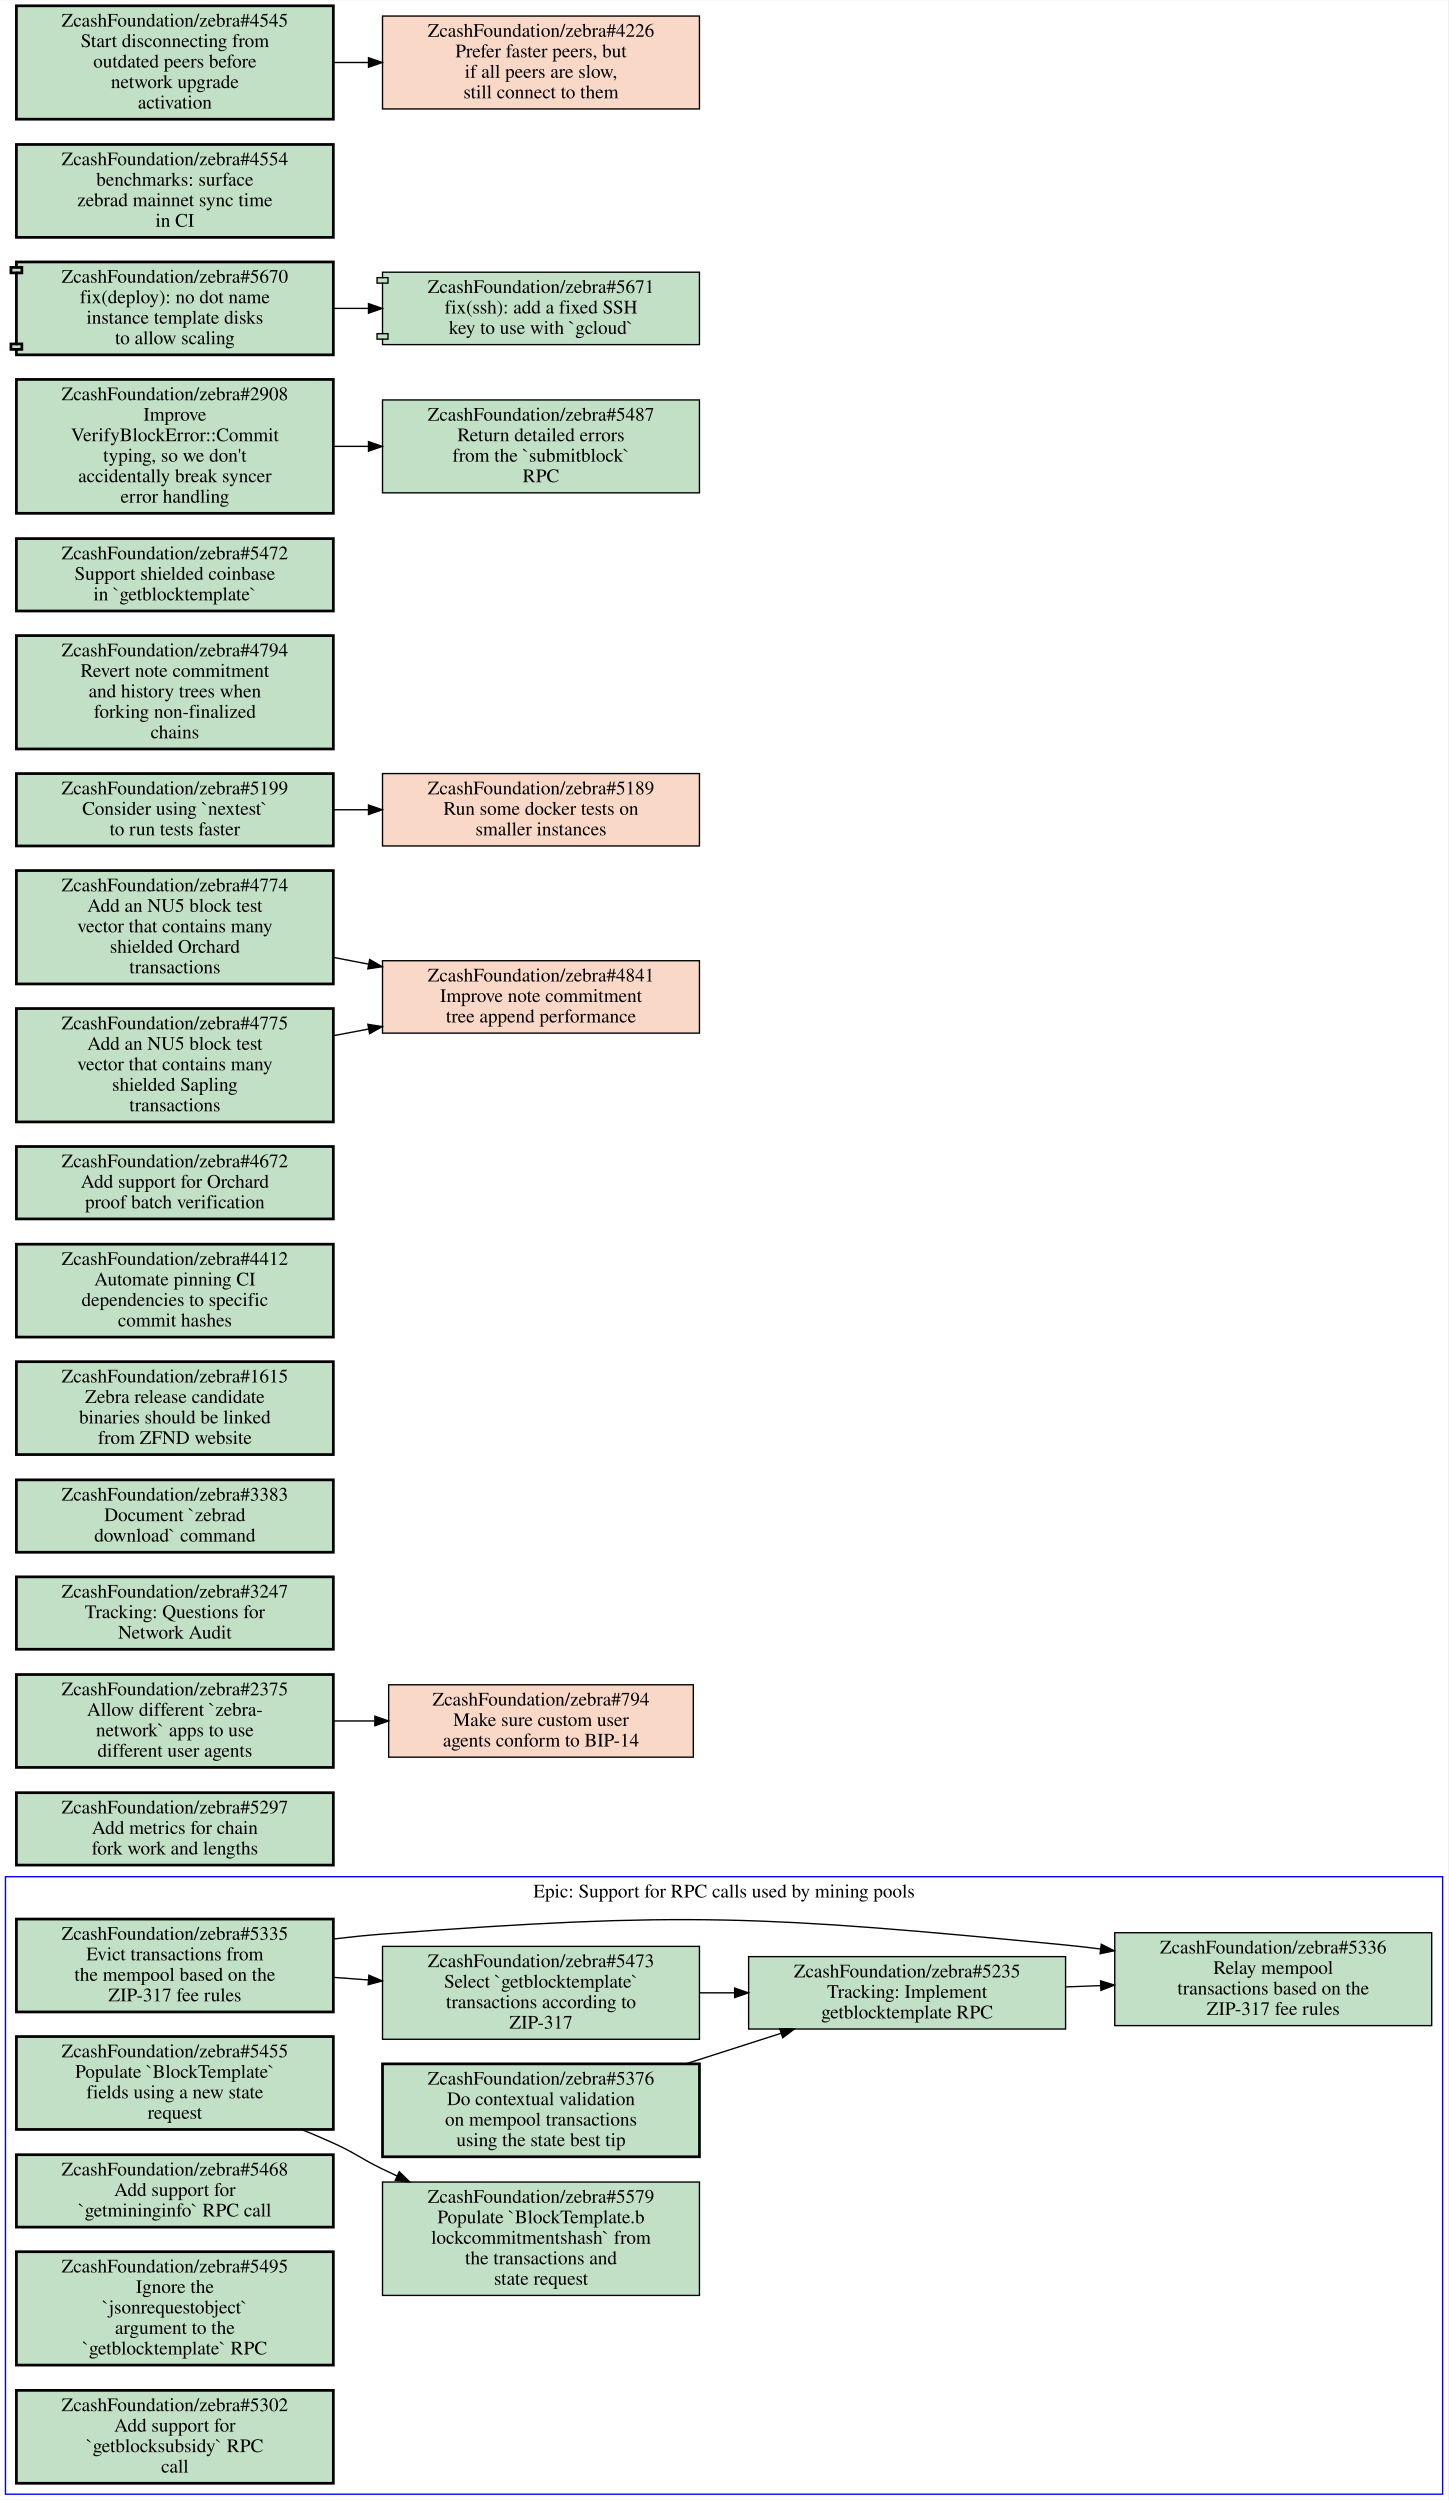
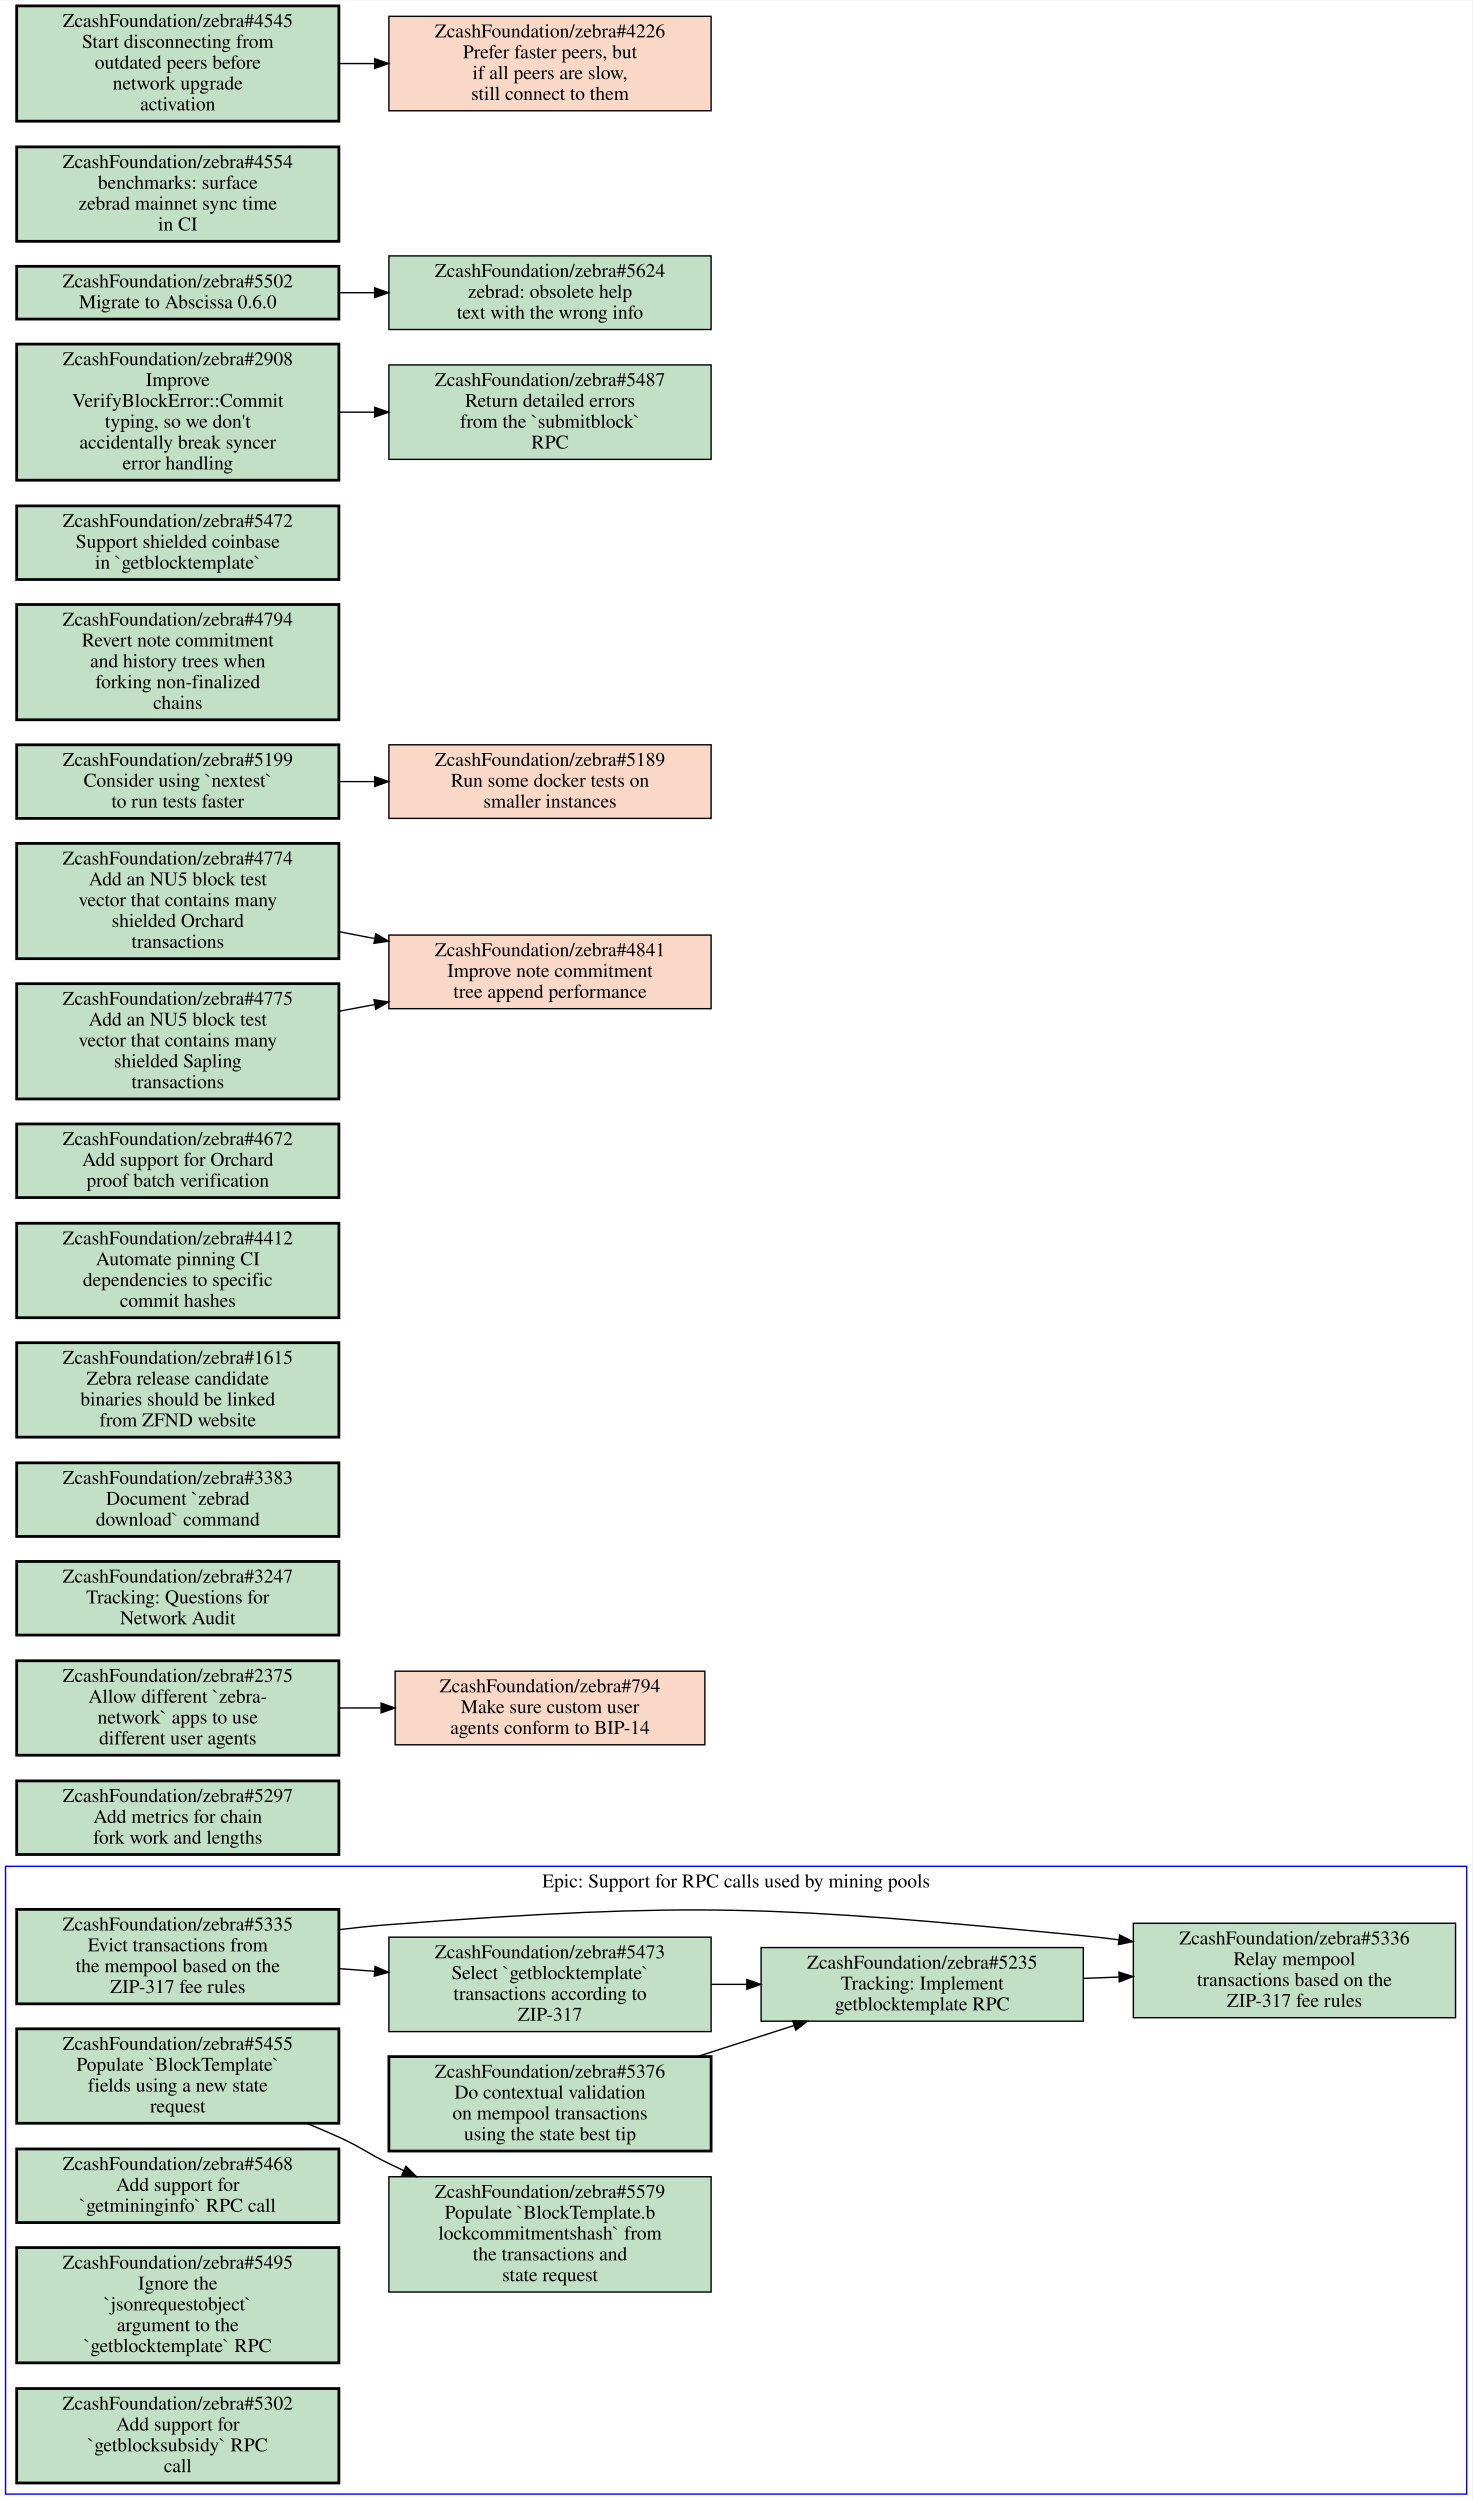
- <svg xmlns="http://www.w3.org/2000/svg" xmlns:xlink="http://www.w3.org/1999/xlink" width="1060pt" height="1830pt" viewBox="0.00 0.00 1060.00 1829.50">
-   <g id="graph0" class="graph" transform="scale(1 1) rotate(0) translate(4 1825.5)">
-     <polygon fill="#ffffff" stroke="transparent" points="-4,4 -4,-1825.5 1056,-1825.5 1056,4 -4,4" />
+ <svg xmlns="http://www.w3.org/2000/svg" xmlns:xlink="http://www.w3.org/1999/xlink" width="1060pt" height="1800pt" viewBox="0.00 0.00 1060.00 1799.50">
+   <g id="graph0" class="graph" transform="scale(1 1) rotate(0) translate(4 1795.5)">
+     <polygon fill="#ffffff" stroke="transparent" points="-4,4 -4,-1795.5 1056,-1795.5 1056,4 -4,4" />
    <g id="clust1" class="cluster">
      <polygon fill="none" stroke="#0000ff" points="0,0 0,-452 1052,-452 1052,0 0,0" />
      <text text-anchor="middle" x="526" y="-436.8" font-family="Times,serif" font-size="14.00" fill="#000000">Epic: Support for RPC calls used by mining pools</text>
    </g>
    <g id="node1" class="node open">
      <g id="a_node1">
        <a xlink:href="https://github.com/ZcashFoundation/zebra/issues/5335" xlink:title="ZcashFoundation/zebra#5335&#10;Evict transactions from&#10;the mempool based on the&#10;ZIP-317 fee rules" target="_blank">
          <polygon fill="#c2e0c6" stroke="#000000" stroke-width="2" points="240,-421 8,-421 8,-353 240,-353 240,-421" />
          <text text-anchor="middle" x="124" y="-405.8" font-family="Times,serif" font-size="14.00" fill="#000000">ZcashFoundation/zebra#5335</text>
          <text text-anchor="middle" x="124" y="-390.8" font-family="Times,serif" font-size="14.00" fill="#000000">Evict transactions from</text>
          <text text-anchor="middle" x="124" y="-375.8" font-family="Times,serif" font-size="14.00" fill="#000000">the mempool based on the</text>
          <text text-anchor="middle" x="124" y="-360.8" font-family="Times,serif" font-size="14.00" fill="#000000">ZIP-317 fee rules</text>
        </a>
      </g>
    </g>
    <g id="node2" class="node open">
      <g id="a_node2">
        <a xlink:href="https://github.com/ZcashFoundation/zebra/issues/5336" xlink:title="ZcashFoundation/zebra#5336&#10;Relay mempool&#10;transactions based on the&#10;ZIP-317 fee rules" target="_blank">
          <polygon fill="#c2e0c6" stroke="#000000" points="1044,-411 812,-411 812,-343 1044,-343 1044,-411" />
          <text text-anchor="middle" x="928" y="-395.8" font-family="Times,serif" font-size="14.00" fill="#000000">ZcashFoundation/zebra#5336</text>
          <text text-anchor="middle" x="928" y="-380.8" font-family="Times,serif" font-size="14.00" fill="#000000">Relay mempool</text>
          <text text-anchor="middle" x="928" y="-365.8" font-family="Times,serif" font-size="14.00" fill="#000000">transactions based on the</text>
          <text text-anchor="middle" x="928" y="-350.8" font-family="Times,serif" font-size="14.00" fill="#000000">ZIP-317 fee rules</text>
        </a>
      </g>
    </g>
    <g id="edge1" class="edge">
      <path fill="none" stroke="#000000" d="M240.39,-406.43C252.39,-407.89 264.42,-409.13 276,-410 497.62,-426.67 554.78,-423.4 776,-402 784.32,-401.19 792.88,-400.21 801.49,-399.11" />
      <polygon fill="#000000" stroke="#000000" points="802.161,-402.552 811.61,-397.76 801.235,-395.613 802.161,-402.552" />
    </g>
    <g id="node3" class="node open">
      <g id="a_node3">
        <a xlink:href="https://github.com/ZcashFoundation/zebra/issues/5473" xlink:title="ZcashFoundation/zebra#5473&#10;Select `getblocktemplate`&#10;transactions according to&#10;ZIP-317" target="_blank">
          <polygon fill="#c2e0c6" stroke="#000000" points="508,-401 276,-401 276,-333 508,-333 508,-401" />
          <text text-anchor="middle" x="392" y="-385.8" font-family="Times,serif" font-size="14.00" fill="#000000">ZcashFoundation/zebra#5473</text>
          <text text-anchor="middle" x="392" y="-370.8" font-family="Times,serif" font-size="14.00" fill="#000000">Select `getblocktemplate`</text>
          <text text-anchor="middle" x="392" y="-355.8" font-family="Times,serif" font-size="14.00" fill="#000000">transactions according to</text>
          <text text-anchor="middle" x="392" y="-340.8" font-family="Times,serif" font-size="14.00" fill="#000000">ZIP-317</text>
        </a>
      </g>
    </g>
    <g id="edge2" class="edge">
      <path fill="none" stroke="#000000" d="M240.38,-378.31C248.71,-377.69 257.14,-377.06 265.53,-376.44" />
      <polygon fill="#000000" stroke="#000000" points="266.027,-379.913 275.74,-375.68 265.508,-372.932 266.027,-379.913" />
    </g>
    <g id="node4" class="node open">
      <g id="a_node4">
        <a xlink:href="https://github.com/ZcashFoundation/zebra/issues/5235" xlink:title="ZcashFoundation/zebra#5235&#10;Tracking: Implement&#10;getblocktemplate RPC" target="_blank">
          <polygon fill="#c2e0c6" stroke="#000000" points="776,-393.5 544,-393.5 544,-340.5 776,-340.5 776,-393.5" />
          <text text-anchor="middle" x="660" y="-378.3" font-family="Times,serif" font-size="14.00" fill="#000000">ZcashFoundation/zebra#5235</text>
          <text text-anchor="middle" x="660" y="-363.3" font-family="Times,serif" font-size="14.00" fill="#000000">Tracking: Implement</text>
          <text text-anchor="middle" x="660" y="-348.3" font-family="Times,serif" font-size="14.00" fill="#000000">getblocktemplate RPC</text>
        </a>
      </g>
    </g>
    <g id="edge3" class="edge">
      <path fill="none" stroke="#000000" d="M508.38,-367C516.71,-367 525.14,-367 533.53,-367" />
      <polygon fill="#000000" stroke="#000000" points="533.74,-370.5 543.74,-367 533.74,-363.5 533.74,-370.5" />
    </g>
    <g id="edge4" class="edge">
      <path fill="none" stroke="#000000" d="M776.38,-371.34C784.71,-371.65 793.14,-371.97 801.53,-372.28" />
      <polygon fill="#000000" stroke="#000000" points="801.617,-375.786 811.74,-372.66 801.877,-368.79 801.617,-375.786" />
    </g>
    <g id="node5" class="node open">
      <g id="a_node5">
        <a xlink:href="https://github.com/ZcashFoundation/zebra/issues/5376" xlink:title="ZcashFoundation/zebra#5376&#10;Do contextual validation&#10;on mempool transactions&#10;using the state best tip" target="_blank">
          <polygon fill="#c2e0c6" stroke="#000000" stroke-width="2" points="508,-315 276,-315 276,-247 508,-247 508,-315" />
          <text text-anchor="middle" x="392" y="-299.8" font-family="Times,serif" font-size="14.00" fill="#000000">ZcashFoundation/zebra#5376</text>
          <text text-anchor="middle" x="392" y="-284.8" font-family="Times,serif" font-size="14.00" fill="#000000">Do contextual validation</text>
          <text text-anchor="middle" x="392" y="-269.8" font-family="Times,serif" font-size="14.00" fill="#000000">on mempool transactions</text>
          <text text-anchor="middle" x="392" y="-254.8" font-family="Times,serif" font-size="14.00" fill="#000000">using the state best tip</text>
        </a>
      </g>
    </g>
    <g id="edge5" class="edge">
      <path fill="none" stroke="#000000" d="M498.31,-315.11C521.22,-322.47 545.26,-330.18 567.6,-337.35" />
      <polygon fill="#000000" stroke="#000000" points="566.799,-340.769 577.39,-340.49 568.937,-334.103 566.799,-340.769" />
    </g>
    <g id="node6" class="node open">
      <g id="a_node6">
        <a xlink:href="https://github.com/ZcashFoundation/zebra/issues/5455" xlink:title="ZcashFoundation/zebra#5455&#10;Populate `BlockTemplate`&#10;fields using a new state&#10;request" target="_blank">
          <polygon fill="#c2e0c6" stroke="#000000" stroke-width="2" points="240,-335 8,-335 8,-267 240,-267 240,-335" />
          <text text-anchor="middle" x="124" y="-319.8" font-family="Times,serif" font-size="14.00" fill="#000000">ZcashFoundation/zebra#5455</text>
          <text text-anchor="middle" x="124" y="-304.8" font-family="Times,serif" font-size="14.00" fill="#000000">Populate `BlockTemplate`</text>
          <text text-anchor="middle" x="124" y="-289.8" font-family="Times,serif" font-size="14.00" fill="#000000">fields using a new state</text>
          <text text-anchor="middle" x="124" y="-274.8" font-family="Times,serif" font-size="14.00" fill="#000000">request</text>
        </a>
      </g>
    </g>
    <g id="node7" class="node open">
      <g id="a_node7">
        <a xlink:href="https://github.com/ZcashFoundation/zebra/issues/5579" xlink:title="ZcashFoundation/zebra#5579&#10;Populate `BlockTemplate.b&#10;lockcommitmentshash` from&#10;the transactions and&#10;state request" target="_blank">
          <polygon fill="#c2e0c6" stroke="#000000" points="508,-228.5 276,-228.5 276,-145.5 508,-145.5 508,-228.5" />
          <text text-anchor="middle" x="392" y="-213.3" font-family="Times,serif" font-size="14.00" fill="#000000">ZcashFoundation/zebra#5579</text>
          <text text-anchor="middle" x="392" y="-198.3" font-family="Times,serif" font-size="14.00" fill="#000000">Populate `BlockTemplate.b</text>
          <text text-anchor="middle" x="392" y="-183.3" font-family="Times,serif" font-size="14.00" fill="#000000">lockcommitmentshash` from</text>
          <text text-anchor="middle" x="392" y="-168.3" font-family="Times,serif" font-size="14.00" fill="#000000">the transactions and</text>
          <text text-anchor="middle" x="392" y="-153.3" font-family="Times,serif" font-size="14.00" fill="#000000">state request</text>
        </a>
      </g>
    </g>
    <g id="edge6" class="edge">
      <path fill="none" stroke="#000000" d="M216.86,-266.95C224.74,-263.71 232.54,-260.37 240,-257 256.49,-249.56 259.71,-245.87 276,-238 279.52,-236.3 283.11,-234.59 286.75,-232.88" />
      <polygon fill="#000000" stroke="#000000" points="288.277,-236.03 295.86,-228.63 285.318,-229.686 288.277,-236.03" />
    </g>
    <g id="node8" class="node open">
      <g id="a_node8">
        <a xlink:href="https://github.com/ZcashFoundation/zebra/issues/5468" xlink:title="ZcashFoundation/zebra#5468&#10;Add support for&#10;`getmininginfo` RPC call" target="_blank">
          <polygon fill="#c2e0c6" stroke="#000000" stroke-width="2" points="240,-248.5 8,-248.5 8,-195.5 240,-195.5 240,-248.5" />
          <text text-anchor="middle" x="124" y="-233.3" font-family="Times,serif" font-size="14.00" fill="#000000">ZcashFoundation/zebra#5468</text>
          <text text-anchor="middle" x="124" y="-218.3" font-family="Times,serif" font-size="14.00" fill="#000000">Add support for</text>
          <text text-anchor="middle" x="124" y="-203.3" font-family="Times,serif" font-size="14.00" fill="#000000">`getmininginfo` RPC call</text>
        </a>
      </g>
    </g>
    <g id="node9" class="node open">
      <g id="a_node9">
        <a xlink:href="https://github.com/ZcashFoundation/zebra/issues/5495" xlink:title="ZcashFoundation/zebra#5495&#10;Ignore the&#10;`jsonrequestobject`&#10;argument to the&#10;`getblocktemplate` RPC" target="_blank">
          <polygon fill="#c2e0c6" stroke="#000000" stroke-width="2" points="240,-177.5 8,-177.5 8,-94.5 240,-94.5 240,-177.5" />
          <text text-anchor="middle" x="124" y="-162.3" font-family="Times,serif" font-size="14.00" fill="#000000">ZcashFoundation/zebra#5495</text>
          <text text-anchor="middle" x="124" y="-147.3" font-family="Times,serif" font-size="14.00" fill="#000000">Ignore the</text>
          <text text-anchor="middle" x="124" y="-132.3" font-family="Times,serif" font-size="14.00" fill="#000000">`jsonrequestobject`</text>
          <text text-anchor="middle" x="124" y="-117.3" font-family="Times,serif" font-size="14.00" fill="#000000">argument to the</text>
          <text text-anchor="middle" x="124" y="-102.3" font-family="Times,serif" font-size="14.00" fill="#000000">`getblocktemplate` RPC</text>
        </a>
      </g>
    </g>
    <g id="node10" class="node open">
      <g id="a_node10">
        <a xlink:href="https://github.com/ZcashFoundation/zebra/issues/5302" xlink:title="ZcashFoundation/zebra#5302&#10;Add support for&#10;`getblocksubsidy` RPC&#10;call" target="_blank">
          <polygon fill="#c2e0c6" stroke="#000000" stroke-width="2" points="240,-76 8,-76 8,-8 240,-8 240,-76" />
          <text text-anchor="middle" x="124" y="-60.8" font-family="Times,serif" font-size="14.00" fill="#000000">ZcashFoundation/zebra#5302</text>
          <text text-anchor="middle" x="124" y="-45.8" font-family="Times,serif" font-size="14.00" fill="#000000">Add support for</text>
          <text text-anchor="middle" x="124" y="-30.8" font-family="Times,serif" font-size="14.00" fill="#000000">`getblocksubsidy` RPC</text>
          <text text-anchor="middle" x="124" y="-15.8" font-family="Times,serif" font-size="14.00" fill="#000000">call</text>
        </a>
      </g>
    </g>
    <g id="node11" class="node open">
      <g id="a_node11">
        <a xlink:href="https://github.com/ZcashFoundation/zebra/issues/5297" xlink:title="ZcashFoundation/zebra#5297&#10;Add metrics for chain&#10;fork work and lengths" target="_blank">
          <polygon fill="#c2e0c6" stroke="#000000" stroke-width="2" points="240,-513.5 8,-513.5 8,-460.5 240,-460.5 240,-513.5" />
          <text text-anchor="middle" x="124" y="-498.3" font-family="Times,serif" font-size="14.00" fill="#000000">ZcashFoundation/zebra#5297</text>
          <text text-anchor="middle" x="124" y="-483.3" font-family="Times,serif" font-size="14.00" fill="#000000">Add metrics for chain</text>
          <text text-anchor="middle" x="124" y="-468.3" font-family="Times,serif" font-size="14.00" fill="#000000">fork work and lengths</text>
        </a>
      </g>
    </g>
    <g id="node12" class="node open">
      <g id="a_node12">
        <a xlink:href="https://github.com/ZcashFoundation/zebra/issues/2375" xlink:title="ZcashFoundation/zebra#2375&#10;Allow different `zebra-&#10;network` apps to use&#10;different user agents" target="_blank">
          <polygon fill="#c2e0c6" stroke="#000000" stroke-width="2" points="240,-600 8,-600 8,-532 240,-532 240,-600" />
          <text text-anchor="middle" x="124" y="-584.8" font-family="Times,serif" font-size="14.00" fill="#000000">ZcashFoundation/zebra#2375</text>
          <text text-anchor="middle" x="124" y="-569.8" font-family="Times,serif" font-size="14.00" fill="#000000">Allow different `zebra-</text>
          <text text-anchor="middle" x="124" y="-554.8" font-family="Times,serif" font-size="14.00" fill="#000000">network` apps to use</text>
          <text text-anchor="middle" x="124" y="-539.8" font-family="Times,serif" font-size="14.00" fill="#000000">different user agents</text>
        </a>
      </g>
    </g>
    <g id="node13" class="node closed">
      <g id="a_node13">
        <a xlink:href="https://github.com/ZcashFoundation/zebra/issues/794" xlink:title="ZcashFoundation/zebra#794&#10;Make sure custom user&#10;agents conform to BIP-14" target="_blank">
          <polygon fill="#fad8c7" stroke="#000000" points="503.5,-592.5 280.5,-592.5 280.5,-539.5 503.5,-539.5 503.5,-592.5" />
          <text text-anchor="middle" x="392" y="-577.3" font-family="Times,serif" font-size="14.00" fill="#000000">ZcashFoundation/zebra#794</text>
          <text text-anchor="middle" x="392" y="-562.3" font-family="Times,serif" font-size="14.00" fill="#000000">Make sure custom user</text>
          <text text-anchor="middle" x="392" y="-547.3" font-family="Times,serif" font-size="14.00" fill="#000000">agents conform to BIP-14</text>
        </a>
      </g>
    </g>
    <g id="edge7" class="edge">
      <path fill="none" stroke="#000000" d="M240.38,-566C250.23,-566 260.22,-566 270.11,-566" />
      <polygon fill="#000000" stroke="#000000" points="270.39,-569.5 280.39,-566 270.39,-562.5 270.39,-569.5" />
    </g>
    <g id="node14" class="node open">
      <g id="a_node14">
        <a xlink:href="https://github.com/ZcashFoundation/zebra/issues/3247" xlink:title="ZcashFoundation/zebra#3247&#10;Tracking: Questions for&#10;Network Audit" target="_blank">
          <polygon fill="#c2e0c6" stroke="#000000" stroke-width="2" points="240,-671.5 8,-671.5 8,-618.5 240,-618.5 240,-671.5" />
          <text text-anchor="middle" x="124" y="-656.3" font-family="Times,serif" font-size="14.00" fill="#000000">ZcashFoundation/zebra#3247</text>
          <text text-anchor="middle" x="124" y="-641.3" font-family="Times,serif" font-size="14.00" fill="#000000">Tracking: Questions for</text>
          <text text-anchor="middle" x="124" y="-626.3" font-family="Times,serif" font-size="14.00" fill="#000000">Network Audit</text>
        </a>
      </g>
    </g>
    <g id="node15" class="node open">
      <g id="a_node15">
        <a xlink:href="https://github.com/ZcashFoundation/zebra/issues/3383" xlink:title="ZcashFoundation/zebra#3383&#10;Document `zebrad&#10;download` command" target="_blank">
          <polygon fill="#c2e0c6" stroke="#000000" stroke-width="2" points="240,-742.5 8,-742.5 8,-689.5 240,-689.5 240,-742.5" />
          <text text-anchor="middle" x="124" y="-727.3" font-family="Times,serif" font-size="14.00" fill="#000000">ZcashFoundation/zebra#3383</text>
          <text text-anchor="middle" x="124" y="-712.3" font-family="Times,serif" font-size="14.00" fill="#000000">Document `zebrad</text>
          <text text-anchor="middle" x="124" y="-697.3" font-family="Times,serif" font-size="14.00" fill="#000000">download` command</text>
        </a>
      </g>
    </g>
    <g id="node16" class="node open">
      <g id="a_node16">
        <a xlink:href="https://github.com/ZcashFoundation/zebra/issues/1615" xlink:title="ZcashFoundation/zebra#1615&#10;Zebra release candidate&#10;binaries should be linked&#10;from ZFND website" target="_blank">
          <polygon fill="#c2e0c6" stroke="#000000" stroke-width="2" points="240,-829 8,-829 8,-761 240,-761 240,-829" />
          <text text-anchor="middle" x="124" y="-813.8" font-family="Times,serif" font-size="14.00" fill="#000000">ZcashFoundation/zebra#1615</text>
          <text text-anchor="middle" x="124" y="-798.8" font-family="Times,serif" font-size="14.00" fill="#000000">Zebra release candidate</text>
          <text text-anchor="middle" x="124" y="-783.8" font-family="Times,serif" font-size="14.00" fill="#000000">binaries should be linked</text>
          <text text-anchor="middle" x="124" y="-768.8" font-family="Times,serif" font-size="14.00" fill="#000000">from ZFND website</text>
        </a>
      </g>
    </g>
    <g id="node17" class="node open">
      <g id="a_node17">
        <a xlink:href="https://github.com/ZcashFoundation/zebra/issues/4412" xlink:title="ZcashFoundation/zebra#4412&#10;Automate pinning CI&#10;dependencies to specific&#10;commit hashes" target="_blank">
          <polygon fill="#c2e0c6" stroke="#000000" stroke-width="2" points="240,-915 8,-915 8,-847 240,-847 240,-915" />
          <text text-anchor="middle" x="124" y="-899.8" font-family="Times,serif" font-size="14.00" fill="#000000">ZcashFoundation/zebra#4412</text>
          <text text-anchor="middle" x="124" y="-884.8" font-family="Times,serif" font-size="14.00" fill="#000000">Automate pinning CI</text>
          <text text-anchor="middle" x="124" y="-869.8" font-family="Times,serif" font-size="14.00" fill="#000000">dependencies to specific</text>
          <text text-anchor="middle" x="124" y="-854.8" font-family="Times,serif" font-size="14.00" fill="#000000">commit hashes</text>
        </a>
      </g>
    </g>
    <g id="node18" class="node open">
      <g id="a_node18">
        <a xlink:href="https://github.com/ZcashFoundation/zebra/issues/4672" xlink:title="ZcashFoundation/zebra#4672&#10;Add support for Orchard&#10;proof batch verification" target="_blank">
          <polygon fill="#c2e0c6" stroke="#000000" stroke-width="2" points="240,-986.5 8,-986.5 8,-933.5 240,-933.5 240,-986.5" />
          <text text-anchor="middle" x="124" y="-971.3" font-family="Times,serif" font-size="14.00" fill="#000000">ZcashFoundation/zebra#4672</text>
          <text text-anchor="middle" x="124" y="-956.3" font-family="Times,serif" font-size="14.00" fill="#000000">Add support for Orchard</text>
          <text text-anchor="middle" x="124" y="-941.3" font-family="Times,serif" font-size="14.00" fill="#000000">proof batch verification</text>
        </a>
      </g>
    </g>
    <g id="node19" class="node closed">
      <g id="a_node19">
        <a xlink:href="https://github.com/ZcashFoundation/zebra/issues/4841" xlink:title="ZcashFoundation/zebra#4841&#10;Improve note commitment&#10;tree append performance" target="_blank">
          <polygon fill="#fad8c7" stroke="#000000" points="508,-1122.5 276,-1122.5 276,-1069.5 508,-1069.5 508,-1122.5" />
          <text text-anchor="middle" x="392" y="-1107.3" font-family="Times,serif" font-size="14.00" fill="#000000">ZcashFoundation/zebra#4841</text>
          <text text-anchor="middle" x="392" y="-1092.3" font-family="Times,serif" font-size="14.00" fill="#000000">Improve note commitment</text>
          <text text-anchor="middle" x="392" y="-1077.3" font-family="Times,serif" font-size="14.00" fill="#000000">tree append performance</text>
        </a>
      </g>
    </g>
    <g id="node20" class="node closed">
      <g id="a_node20">
        <a xlink:href="https://github.com/ZcashFoundation/zebra/issues/5189" xlink:title="ZcashFoundation/zebra#5189&#10;Run some docker tests on&#10;smaller instances" target="_blank">
          <polygon fill="#fad8c7" stroke="#000000" points="508,-1259.5 276,-1259.5 276,-1206.5 508,-1206.5 508,-1259.5" />
          <text text-anchor="middle" x="392" y="-1244.3" font-family="Times,serif" font-size="14.00" fill="#000000">ZcashFoundation/zebra#5189</text>
          <text text-anchor="middle" x="392" y="-1229.3" font-family="Times,serif" font-size="14.00" fill="#000000">Run some docker tests on</text>
          <text text-anchor="middle" x="392" y="-1214.3" font-family="Times,serif" font-size="14.00" fill="#000000">smaller instances</text>
        </a>
      </g>
    </g>
    <g id="node21" class="node open">
      <g id="a_node21">
        <a xlink:href="https://github.com/ZcashFoundation/zebra/issues/4794" xlink:title="ZcashFoundation/zebra#4794&#10;Revert note commitment&#10;and history trees when&#10;forking non-finalized&#10;chains" target="_blank">
          <polygon fill="#c2e0c6" stroke="#000000" stroke-width="2" points="240,-1360.5 8,-1360.5 8,-1277.5 240,-1277.5 240,-1360.5" />
          <text text-anchor="middle" x="124" y="-1345.3" font-family="Times,serif" font-size="14.00" fill="#000000">ZcashFoundation/zebra#4794</text>
          <text text-anchor="middle" x="124" y="-1330.3" font-family="Times,serif" font-size="14.00" fill="#000000">Revert note commitment</text>
          <text text-anchor="middle" x="124" y="-1315.3" font-family="Times,serif" font-size="14.00" fill="#000000">and history trees when</text>
          <text text-anchor="middle" x="124" y="-1300.3" font-family="Times,serif" font-size="14.00" fill="#000000">forking non-finalized</text>
          <text text-anchor="middle" x="124" y="-1285.3" font-family="Times,serif" font-size="14.00" fill="#000000">chains</text>
        </a>
      </g>
    </g>
    <g id="node22" class="node open">
      <g id="a_node22">
        <a xlink:href="https://github.com/ZcashFoundation/zebra/issues/5472" xlink:title="ZcashFoundation/zebra#5472&#10;Support shielded coinbase&#10;in `getblocktemplate`" target="_blank">
          <polygon fill="#c2e0c6" stroke="#000000" stroke-width="2" points="240,-1431.5 8,-1431.5 8,-1378.5 240,-1378.5 240,-1431.5" />
          <text text-anchor="middle" x="124" y="-1416.3" font-family="Times,serif" font-size="14.00" fill="#000000">ZcashFoundation/zebra#5472</text>
          <text text-anchor="middle" x="124" y="-1401.3" font-family="Times,serif" font-size="14.00" fill="#000000">Support shielded coinbase</text>
          <text text-anchor="middle" x="124" y="-1386.3" font-family="Times,serif" font-size="14.00" fill="#000000">in `getblocktemplate`</text>
        </a>
      </g>
    </g>
    <g id="node23" class="node open">
      <g id="a_node23">
        <a xlink:href="https://github.com/ZcashFoundation/zebra/issues/2908" xlink:title="ZcashFoundation/zebra#2908&#10;Improve&#10;VerifyBlockError::Commit&#10;typing, so we don't&#10;accidentally break syncer&#10;error handling" target="_blank">
          <polygon fill="#c2e0c6" stroke="#000000" stroke-width="2" points="240,-1548 8,-1548 8,-1450 240,-1450 240,-1548" />
          <text text-anchor="middle" x="124" y="-1532.8" font-family="Times,serif" font-size="14.00" fill="#000000">ZcashFoundation/zebra#2908</text>
          <text text-anchor="middle" x="124" y="-1517.8" font-family="Times,serif" font-size="14.00" fill="#000000">Improve</text>
          <text text-anchor="middle" x="124" y="-1502.8" font-family="Times,serif" font-size="14.00" fill="#000000">VerifyBlockError::Commit</text>
          <text text-anchor="middle" x="124" y="-1487.8" font-family="Times,serif" font-size="14.00" fill="#000000">typing, so we don't</text>
          <text text-anchor="middle" x="124" y="-1472.8" font-family="Times,serif" font-size="14.00" fill="#000000">accidentally break syncer</text>
          <text text-anchor="middle" x="124" y="-1457.8" font-family="Times,serif" font-size="14.00" fill="#000000">error handling</text>
        </a>
      </g>
    </g>
    <g id="node24" class="node open">
      <g id="a_node24">
        <a xlink:href="https://github.com/ZcashFoundation/zebra/issues/5487" xlink:title="ZcashFoundation/zebra#5487&#10;Return detailed errors&#10;from the `submitblock`&#10;RPC" target="_blank">
          <polygon fill="#c2e0c6" stroke="#000000" points="508,-1533 276,-1533 276,-1465 508,-1465 508,-1533" />
          <text text-anchor="middle" x="392" y="-1517.8" font-family="Times,serif" font-size="14.00" fill="#000000">ZcashFoundation/zebra#5487</text>
          <text text-anchor="middle" x="392" y="-1502.8" font-family="Times,serif" font-size="14.00" fill="#000000">Return detailed errors</text>
          <text text-anchor="middle" x="392" y="-1487.8" font-family="Times,serif" font-size="14.00" fill="#000000">from the `submitblock`</text>
          <text text-anchor="middle" x="392" y="-1472.8" font-family="Times,serif" font-size="14.00" fill="#000000">RPC</text>
        </a>
      </g>
    </g>
    <g id="edge8" class="edge">
      <path fill="none" stroke="#000000" d="M240.38,-1499C248.71,-1499 257.14,-1499 265.53,-1499" />
      <polygon fill="#000000" stroke="#000000" points="265.74,-1502.5 275.74,-1499 265.74,-1495.5 265.74,-1502.5" />
    </g>
    <g id="node25" class="node open">
      <g id="a_node25">
        <a xlink:href="https://github.com/ZcashFoundation/zebra/issues/4774" xlink:title="ZcashFoundation/zebra#4774&#10;Add an NU5 block test&#10;vector that contains many&#10;shielded Orchard&#10;transactions" target="_blank">
          <polygon fill="#c2e0c6" stroke="#000000" stroke-width="2" points="240,-1188.5 8,-1188.5 8,-1105.5 240,-1105.5 240,-1188.5" />
          <text text-anchor="middle" x="124" y="-1173.3" font-family="Times,serif" font-size="14.00" fill="#000000">ZcashFoundation/zebra#4774</text>
          <text text-anchor="middle" x="124" y="-1158.3" font-family="Times,serif" font-size="14.00" fill="#000000">Add an NU5 block test</text>
          <text text-anchor="middle" x="124" y="-1143.3" font-family="Times,serif" font-size="14.00" fill="#000000">vector that contains many</text>
          <text text-anchor="middle" x="124" y="-1128.3" font-family="Times,serif" font-size="14.00" fill="#000000">shielded Orchard</text>
          <text text-anchor="middle" x="124" y="-1113.3" font-family="Times,serif" font-size="14.00" fill="#000000">transactions</text>
        </a>
      </g>
    </g>
    <g id="edge9" class="edge">
      <path fill="none" stroke="#000000" d="M240.38,-1124.9C248.81,-1123.2 257.33,-1121.6 265.81,-1120" />
      <polygon fill="#000000" stroke="#000000" points="266.576,-1123.417 275.74,-1118.1 265.26,-1116.542 266.576,-1123.417" />
    </g>
    <g id="node26" class="node open">
      <g id="a_node26">
        <a xlink:href="https://github.com/ZcashFoundation/zebra/issues/4775" xlink:title="ZcashFoundation/zebra#4775&#10;Add an NU5 block test&#10;vector that contains many&#10;shielded Sapling&#10;transactions" target="_blank">
          <polygon fill="#c2e0c6" stroke="#000000" stroke-width="2" points="240,-1087.5 8,-1087.5 8,-1004.5 240,-1004.5 240,-1087.5" />
          <text text-anchor="middle" x="124" y="-1072.3" font-family="Times,serif" font-size="14.00" fill="#000000">ZcashFoundation/zebra#4775</text>
          <text text-anchor="middle" x="124" y="-1057.3" font-family="Times,serif" font-size="14.00" fill="#000000">Add an NU5 block test</text>
          <text text-anchor="middle" x="124" y="-1042.3" font-family="Times,serif" font-size="14.00" fill="#000000">vector that contains many</text>
          <text text-anchor="middle" x="124" y="-1027.3" font-family="Times,serif" font-size="14.00" fill="#000000">shielded Sapling</text>
          <text text-anchor="middle" x="124" y="-1012.3" font-family="Times,serif" font-size="14.00" fill="#000000">transactions</text>
        </a>
      </g>
    </g>
    <g id="edge10" class="edge">
      <path fill="none" stroke="#000000" d="M240.38,-1067.7C248.81,-1069.3 257.33,-1070.9 265.81,-1072.5" />
      <polygon fill="#000000" stroke="#000000" points="265.276,-1075.96 275.74,-1074.3 266.525,-1069.072 265.276,-1075.96" />
    </g>
    <g id="node27" class="node open">
      <g id="a_node27">
-         <a xlink:href="https://github.com/ZcashFoundation/zebra/pull/5670" xlink:title="ZcashFoundation/zebra#5670&#10;fix(deploy): no dot name&#10;instance template disks&#10;to allow scaling" target="_blank">
-           <polygon fill="#c2e0c6" stroke="#000000" stroke-width="2" points="240,-1634 8,-1634 8,-1630 4,-1630 4,-1626 8,-1626 8,-1574 4,-1574 4,-1570 8,-1570 8,-1566 240,-1566 240,-1634" />
-           <polyline fill="none" stroke="#000000" stroke-width="2" points="8,-1630 12,-1630 12,-1626 8,-1626 " />
-           <polyline fill="none" stroke="#000000" stroke-width="2" points="8,-1574 12,-1574 12,-1570 8,-1570 " />
-           <text text-anchor="middle" x="124" y="-1618.8" font-family="Times,serif" font-size="14.00" fill="#000000">ZcashFoundation/zebra#5670</text>
-           <text text-anchor="middle" x="124" y="-1603.8" font-family="Times,serif" font-size="14.00" fill="#000000">fix(deploy): no dot name</text>
-           <text text-anchor="middle" x="124" y="-1588.8" font-family="Times,serif" font-size="14.00" fill="#000000">instance template disks</text>
-           <text text-anchor="middle" x="124" y="-1573.8" font-family="Times,serif" font-size="14.00" fill="#000000">to allow scaling</text>
+         <a xlink:href="https://github.com/ZcashFoundation/zebra/issues/5502" xlink:title="ZcashFoundation/zebra#5502&#10;Migrate to Abscissa 0.6.0" target="_blank">
+           <polygon fill="#c2e0c6" stroke="#000000" stroke-width="2" points="240,-1604 8,-1604 8,-1566 240,-1566 240,-1604" />
+           <text text-anchor="middle" x="124" y="-1588.8" font-family="Times,serif" font-size="14.00" fill="#000000">ZcashFoundation/zebra#5502</text>
+           <text text-anchor="middle" x="124" y="-1573.8" font-family="Times,serif" font-size="14.00" fill="#000000">Migrate to Abscissa 0.6.0</text>
        </a>
      </g>
    </g>
    <g id="node28" class="node open">
      <g id="a_node28">
-         <a xlink:href="https://github.com/ZcashFoundation/zebra/pull/5671" xlink:title="ZcashFoundation/zebra#5671&#10;fix(ssh): add a fixed SSH&#10;key to use with `gcloud`" target="_blank">
-           <polygon fill="#c2e0c6" stroke="#000000" points="508,-1626.5 276,-1626.5 276,-1622.5 272,-1622.5 272,-1618.5 276,-1618.5 276,-1581.5 272,-1581.5 272,-1577.5 276,-1577.5 276,-1573.5 508,-1573.5 508,-1626.5" />
-           <polyline fill="none" stroke="#000000" points="276,-1622.5 280,-1622.5 280,-1618.5 276,-1618.5 " />
-           <polyline fill="none" stroke="#000000" points="276,-1581.5 280,-1581.5 280,-1577.5 276,-1577.5 " />
-           <text text-anchor="middle" x="392" y="-1611.3" font-family="Times,serif" font-size="14.00" fill="#000000">ZcashFoundation/zebra#5671</text>
-           <text text-anchor="middle" x="392" y="-1596.3" font-family="Times,serif" font-size="14.00" fill="#000000">fix(ssh): add a fixed SSH</text>
-           <text text-anchor="middle" x="392" y="-1581.3" font-family="Times,serif" font-size="14.00" fill="#000000">key to use with `gcloud`</text>
+         <a xlink:href="https://github.com/ZcashFoundation/zebra/issues/5624" xlink:title="ZcashFoundation/zebra#5624&#10;zebrad: obsolete help&#10;text with the wrong info" target="_blank">
+           <polygon fill="#c2e0c6" stroke="#000000" points="508,-1611.5 276,-1611.5 276,-1558.5 508,-1558.5 508,-1611.5" />
+           <text text-anchor="middle" x="392" y="-1596.3" font-family="Times,serif" font-size="14.00" fill="#000000">ZcashFoundation/zebra#5624</text>
+           <text text-anchor="middle" x="392" y="-1581.3" font-family="Times,serif" font-size="14.00" fill="#000000">zebrad: obsolete help</text>
+           <text text-anchor="middle" x="392" y="-1566.3" font-family="Times,serif" font-size="14.00" fill="#000000">text with the wrong info</text>
        </a>
      </g>
    </g>
    <g id="edge11" class="edge">
-       <path fill="none" stroke="#000000" d="M240.38,-1600C248.71,-1600 257.14,-1600 265.53,-1600" />
-       <polygon fill="#000000" stroke="#000000" points="265.74,-1603.5 275.74,-1600 265.74,-1596.5 265.74,-1603.5" />
+       <path fill="none" stroke="#000000" d="M240.38,-1585C248.71,-1585 257.14,-1585 265.53,-1585" />
+       <polygon fill="#000000" stroke="#000000" points="265.74,-1588.5 275.74,-1585 265.74,-1581.5 265.74,-1588.5" />
    </g>
    <g id="node29" class="node open">
      <g id="a_node29">
        <a xlink:href="https://github.com/ZcashFoundation/zebra/issues/5199" xlink:title="ZcashFoundation/zebra#5199&#10;Consider using `nextest`&#10;to run tests faster" target="_blank">
          <polygon fill="#c2e0c6" stroke="#000000" stroke-width="2" points="240,-1259.5 8,-1259.5 8,-1206.5 240,-1206.5 240,-1259.5" />
          <text text-anchor="middle" x="124" y="-1244.3" font-family="Times,serif" font-size="14.00" fill="#000000">ZcashFoundation/zebra#5199</text>
          <text text-anchor="middle" x="124" y="-1229.3" font-family="Times,serif" font-size="14.00" fill="#000000">Consider using `nextest`</text>
          <text text-anchor="middle" x="124" y="-1214.3" font-family="Times,serif" font-size="14.00" fill="#000000">to run tests faster</text>
        </a>
      </g>
    </g>
    <g id="edge12" class="edge">
      <path fill="none" stroke="#000000" d="M240.38,-1233C248.71,-1233 257.14,-1233 265.53,-1233" />
      <polygon fill="#000000" stroke="#000000" points="265.74,-1236.5 275.74,-1233 265.74,-1229.5 265.74,-1236.5" />
    </g>
    <g id="node30" class="node open">
      <g id="a_node30">
        <a xlink:href="https://github.com/ZcashFoundation/zebra/issues/4554" xlink:title="ZcashFoundation/zebra#4554&#10;benchmarks: surface&#10;zebrad mainnet sync time&#10;in CI" target="_blank">
-           <polygon fill="#c2e0c6" stroke="#000000" stroke-width="2" points="240,-1720 8,-1720 8,-1652 240,-1652 240,-1720" />
-           <text text-anchor="middle" x="124" y="-1704.8" font-family="Times,serif" font-size="14.00" fill="#000000">ZcashFoundation/zebra#4554</text>
-           <text text-anchor="middle" x="124" y="-1689.8" font-family="Times,serif" font-size="14.00" fill="#000000">benchmarks: surface</text>
-           <text text-anchor="middle" x="124" y="-1674.8" font-family="Times,serif" font-size="14.00" fill="#000000">zebrad mainnet sync time</text>
-           <text text-anchor="middle" x="124" y="-1659.8" font-family="Times,serif" font-size="14.00" fill="#000000">in CI</text>
+           <polygon fill="#c2e0c6" stroke="#000000" stroke-width="2" points="240,-1690 8,-1690 8,-1622 240,-1622 240,-1690" />
+           <text text-anchor="middle" x="124" y="-1674.8" font-family="Times,serif" font-size="14.00" fill="#000000">ZcashFoundation/zebra#4554</text>
+           <text text-anchor="middle" x="124" y="-1659.8" font-family="Times,serif" font-size="14.00" fill="#000000">benchmarks: surface</text>
+           <text text-anchor="middle" x="124" y="-1644.8" font-family="Times,serif" font-size="14.00" fill="#000000">zebrad mainnet sync time</text>
+           <text text-anchor="middle" x="124" y="-1629.8" font-family="Times,serif" font-size="14.00" fill="#000000">in CI</text>
        </a>
      </g>
    </g>
    <g id="node31" class="node open">
      <g id="a_node31">
        <a xlink:href="https://github.com/ZcashFoundation/zebra/issues/4545" xlink:title="ZcashFoundation/zebra#4545&#10;Start disconnecting from&#10;outdated peers before&#10;network upgrade&#10;activation" target="_blank">
-           <polygon fill="#c2e0c6" stroke="#000000" stroke-width="2" points="240,-1821.5 8,-1821.5 8,-1738.5 240,-1738.5 240,-1821.5" />
-           <text text-anchor="middle" x="124" y="-1806.3" font-family="Times,serif" font-size="14.00" fill="#000000">ZcashFoundation/zebra#4545</text>
-           <text text-anchor="middle" x="124" y="-1791.3" font-family="Times,serif" font-size="14.00" fill="#000000">Start disconnecting from</text>
-           <text text-anchor="middle" x="124" y="-1776.3" font-family="Times,serif" font-size="14.00" fill="#000000">outdated peers before</text>
-           <text text-anchor="middle" x="124" y="-1761.3" font-family="Times,serif" font-size="14.00" fill="#000000">network upgrade</text>
-           <text text-anchor="middle" x="124" y="-1746.3" font-family="Times,serif" font-size="14.00" fill="#000000">activation</text>
+           <polygon fill="#c2e0c6" stroke="#000000" stroke-width="2" points="240,-1791.5 8,-1791.5 8,-1708.5 240,-1708.5 240,-1791.5" />
+           <text text-anchor="middle" x="124" y="-1776.3" font-family="Times,serif" font-size="14.00" fill="#000000">ZcashFoundation/zebra#4545</text>
+           <text text-anchor="middle" x="124" y="-1761.3" font-family="Times,serif" font-size="14.00" fill="#000000">Start disconnecting from</text>
+           <text text-anchor="middle" x="124" y="-1746.3" font-family="Times,serif" font-size="14.00" fill="#000000">outdated peers before</text>
+           <text text-anchor="middle" x="124" y="-1731.3" font-family="Times,serif" font-size="14.00" fill="#000000">network upgrade</text>
+           <text text-anchor="middle" x="124" y="-1716.3" font-family="Times,serif" font-size="14.00" fill="#000000">activation</text>
        </a>
      </g>
    </g>
    <g id="node32" class="node closed">
      <g id="a_node32">
        <a xlink:href="https://github.com/ZcashFoundation/zebra/issues/4226" xlink:title="ZcashFoundation/zebra#4226&#10;Prefer faster peers, but&#10;if all peers are slow,&#10;still connect to them" target="_blank">
-           <polygon fill="#fad8c7" stroke="#000000" points="508,-1814 276,-1814 276,-1746 508,-1746 508,-1814" />
-           <text text-anchor="middle" x="392" y="-1798.8" font-family="Times,serif" font-size="14.00" fill="#000000">ZcashFoundation/zebra#4226</text>
-           <text text-anchor="middle" x="392" y="-1783.8" font-family="Times,serif" font-size="14.00" fill="#000000">Prefer faster peers, but</text>
-           <text text-anchor="middle" x="392" y="-1768.8" font-family="Times,serif" font-size="14.00" fill="#000000">if all peers are slow,</text>
-           <text text-anchor="middle" x="392" y="-1753.8" font-family="Times,serif" font-size="14.00" fill="#000000">still connect to them</text>
+           <polygon fill="#fad8c7" stroke="#000000" points="508,-1784 276,-1784 276,-1716 508,-1716 508,-1784" />
+           <text text-anchor="middle" x="392" y="-1768.8" font-family="Times,serif" font-size="14.00" fill="#000000">ZcashFoundation/zebra#4226</text>
+           <text text-anchor="middle" x="392" y="-1753.8" font-family="Times,serif" font-size="14.00" fill="#000000">Prefer faster peers, but</text>
+           <text text-anchor="middle" x="392" y="-1738.8" font-family="Times,serif" font-size="14.00" fill="#000000">if all peers are slow,</text>
+           <text text-anchor="middle" x="392" y="-1723.8" font-family="Times,serif" font-size="14.00" fill="#000000">still connect to them</text>
        </a>
      </g>
    </g>
    <g id="edge13" class="edge">
-       <path fill="none" stroke="#000000" d="M240.38,-1780C248.71,-1780 257.14,-1780 265.53,-1780" />
-       <polygon fill="#000000" stroke="#000000" points="265.74,-1783.5 275.74,-1780 265.74,-1776.5 265.74,-1783.5" />
+       <path fill="none" stroke="#000000" d="M240.38,-1750C248.71,-1750 257.14,-1750 265.53,-1750" />
+       <polygon fill="#000000" stroke="#000000" points="265.74,-1753.5 275.74,-1750 265.74,-1746.5 265.74,-1753.5" />
    </g>
  </g>
</svg>
